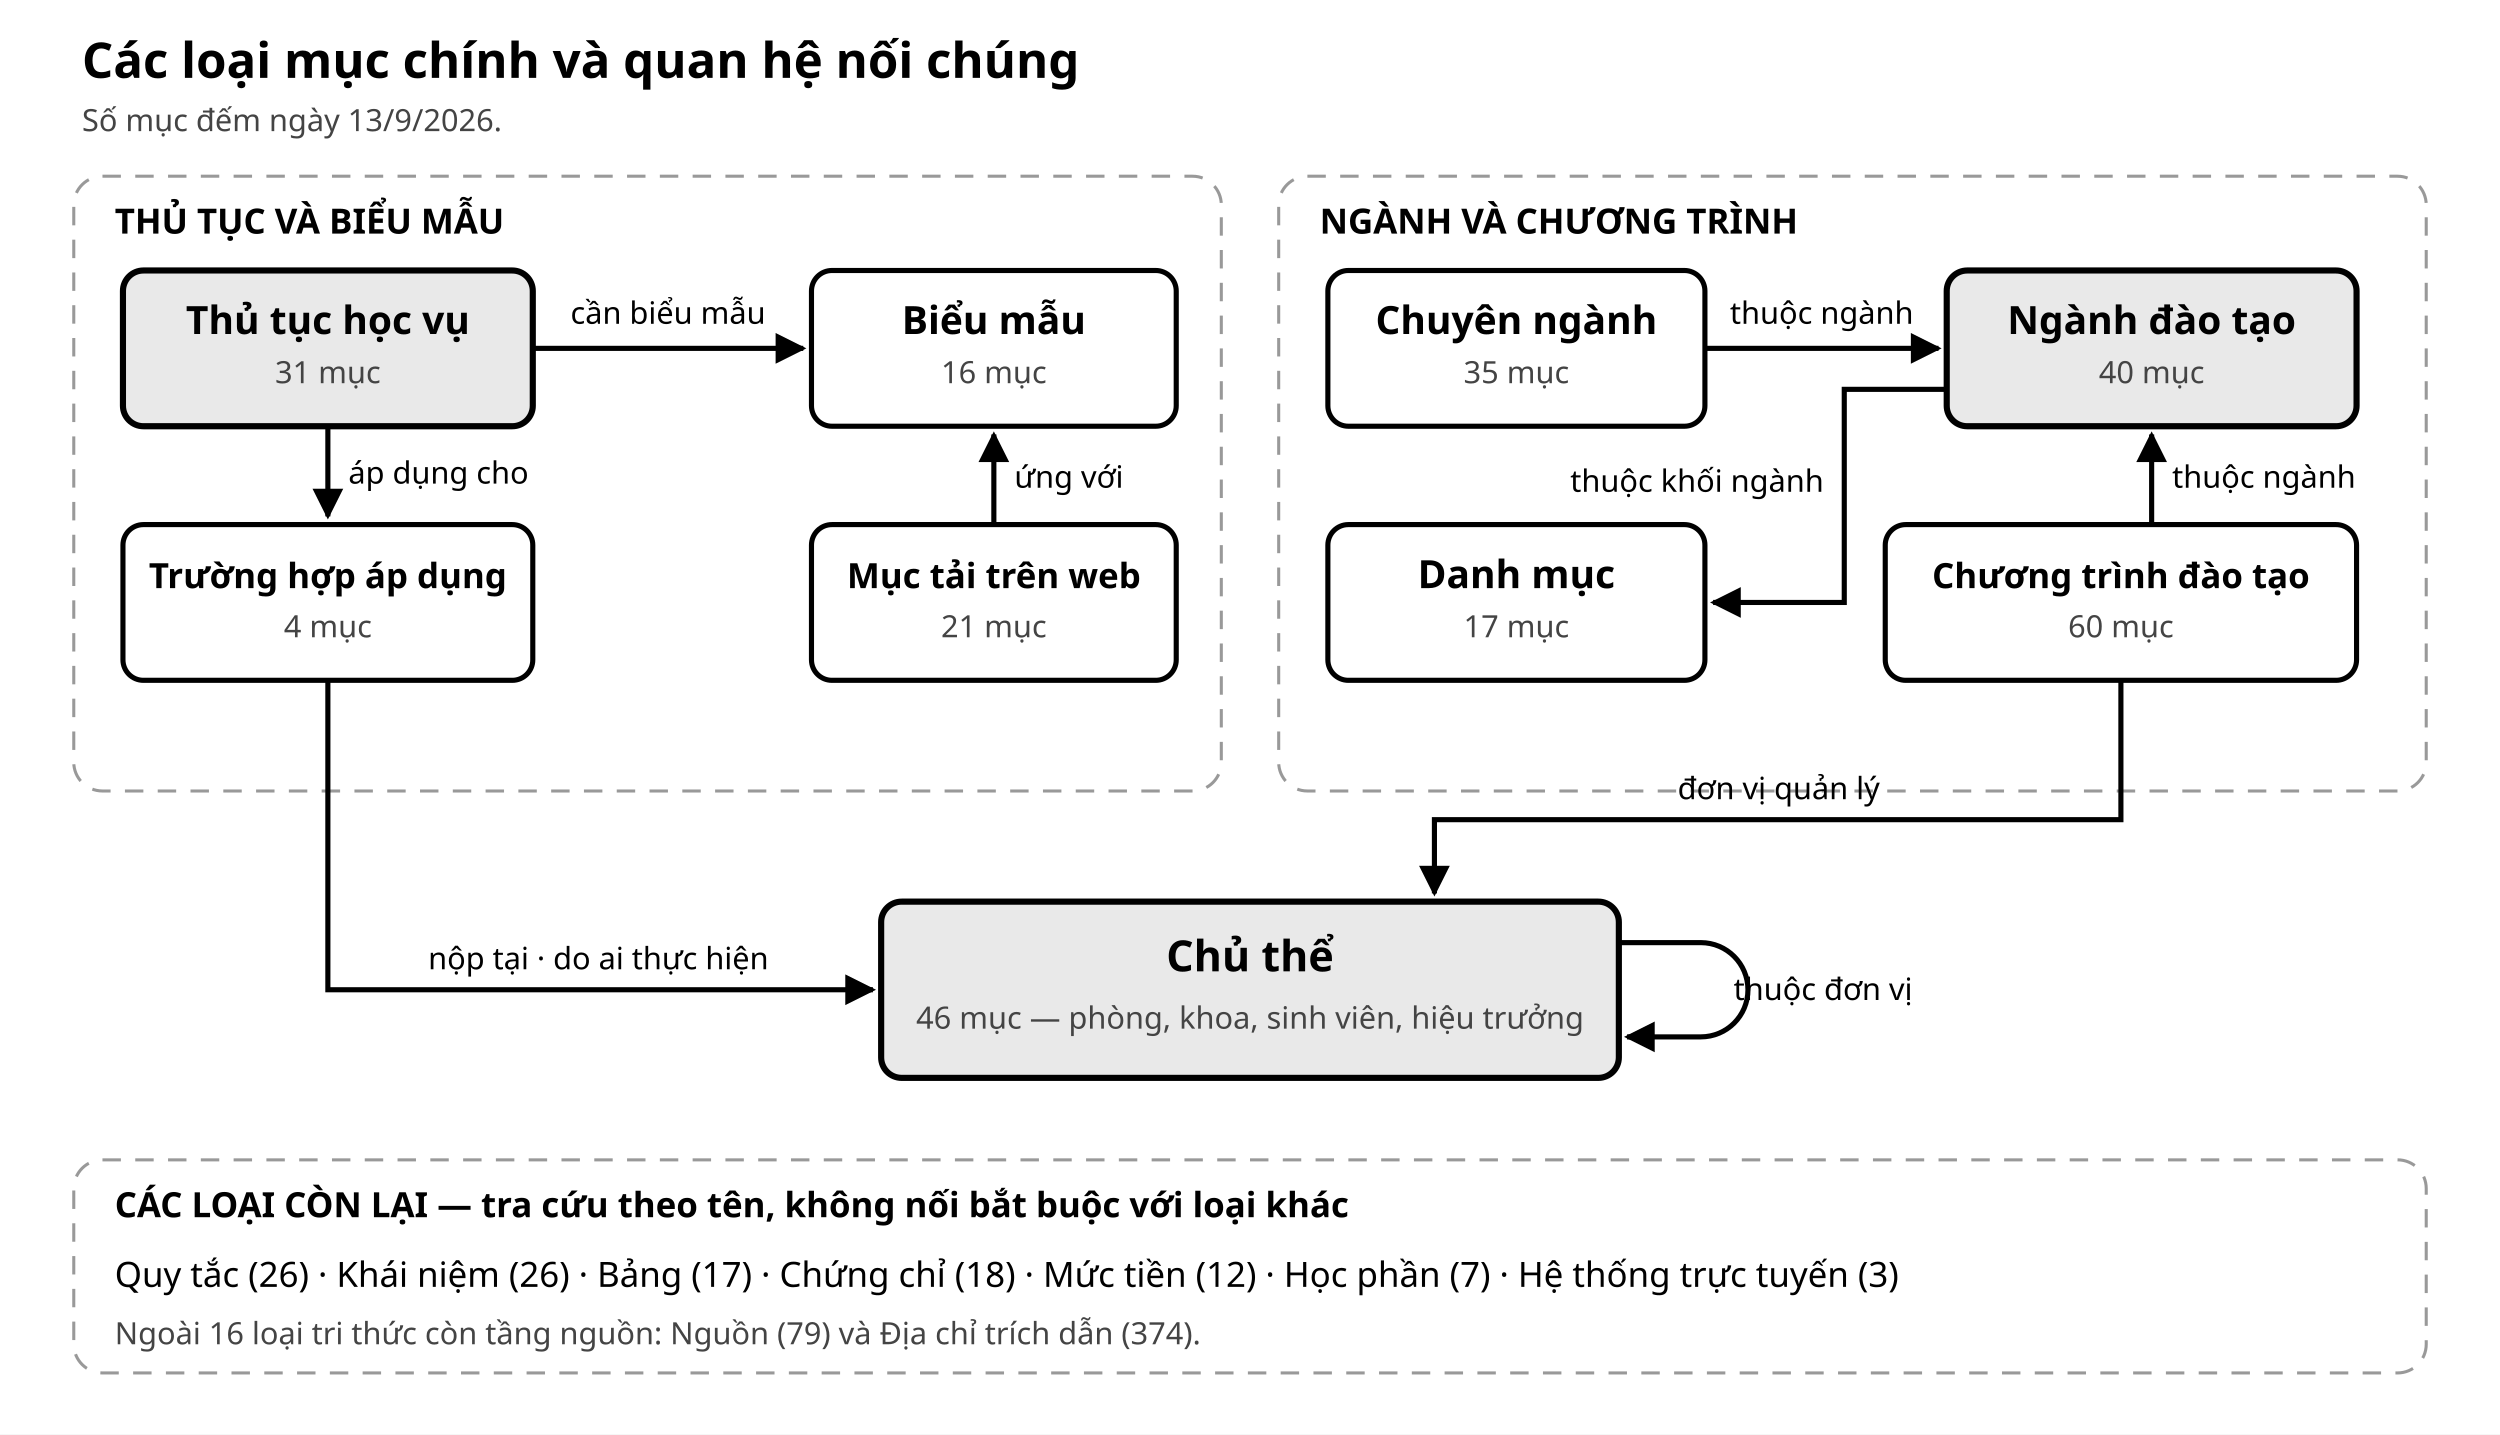
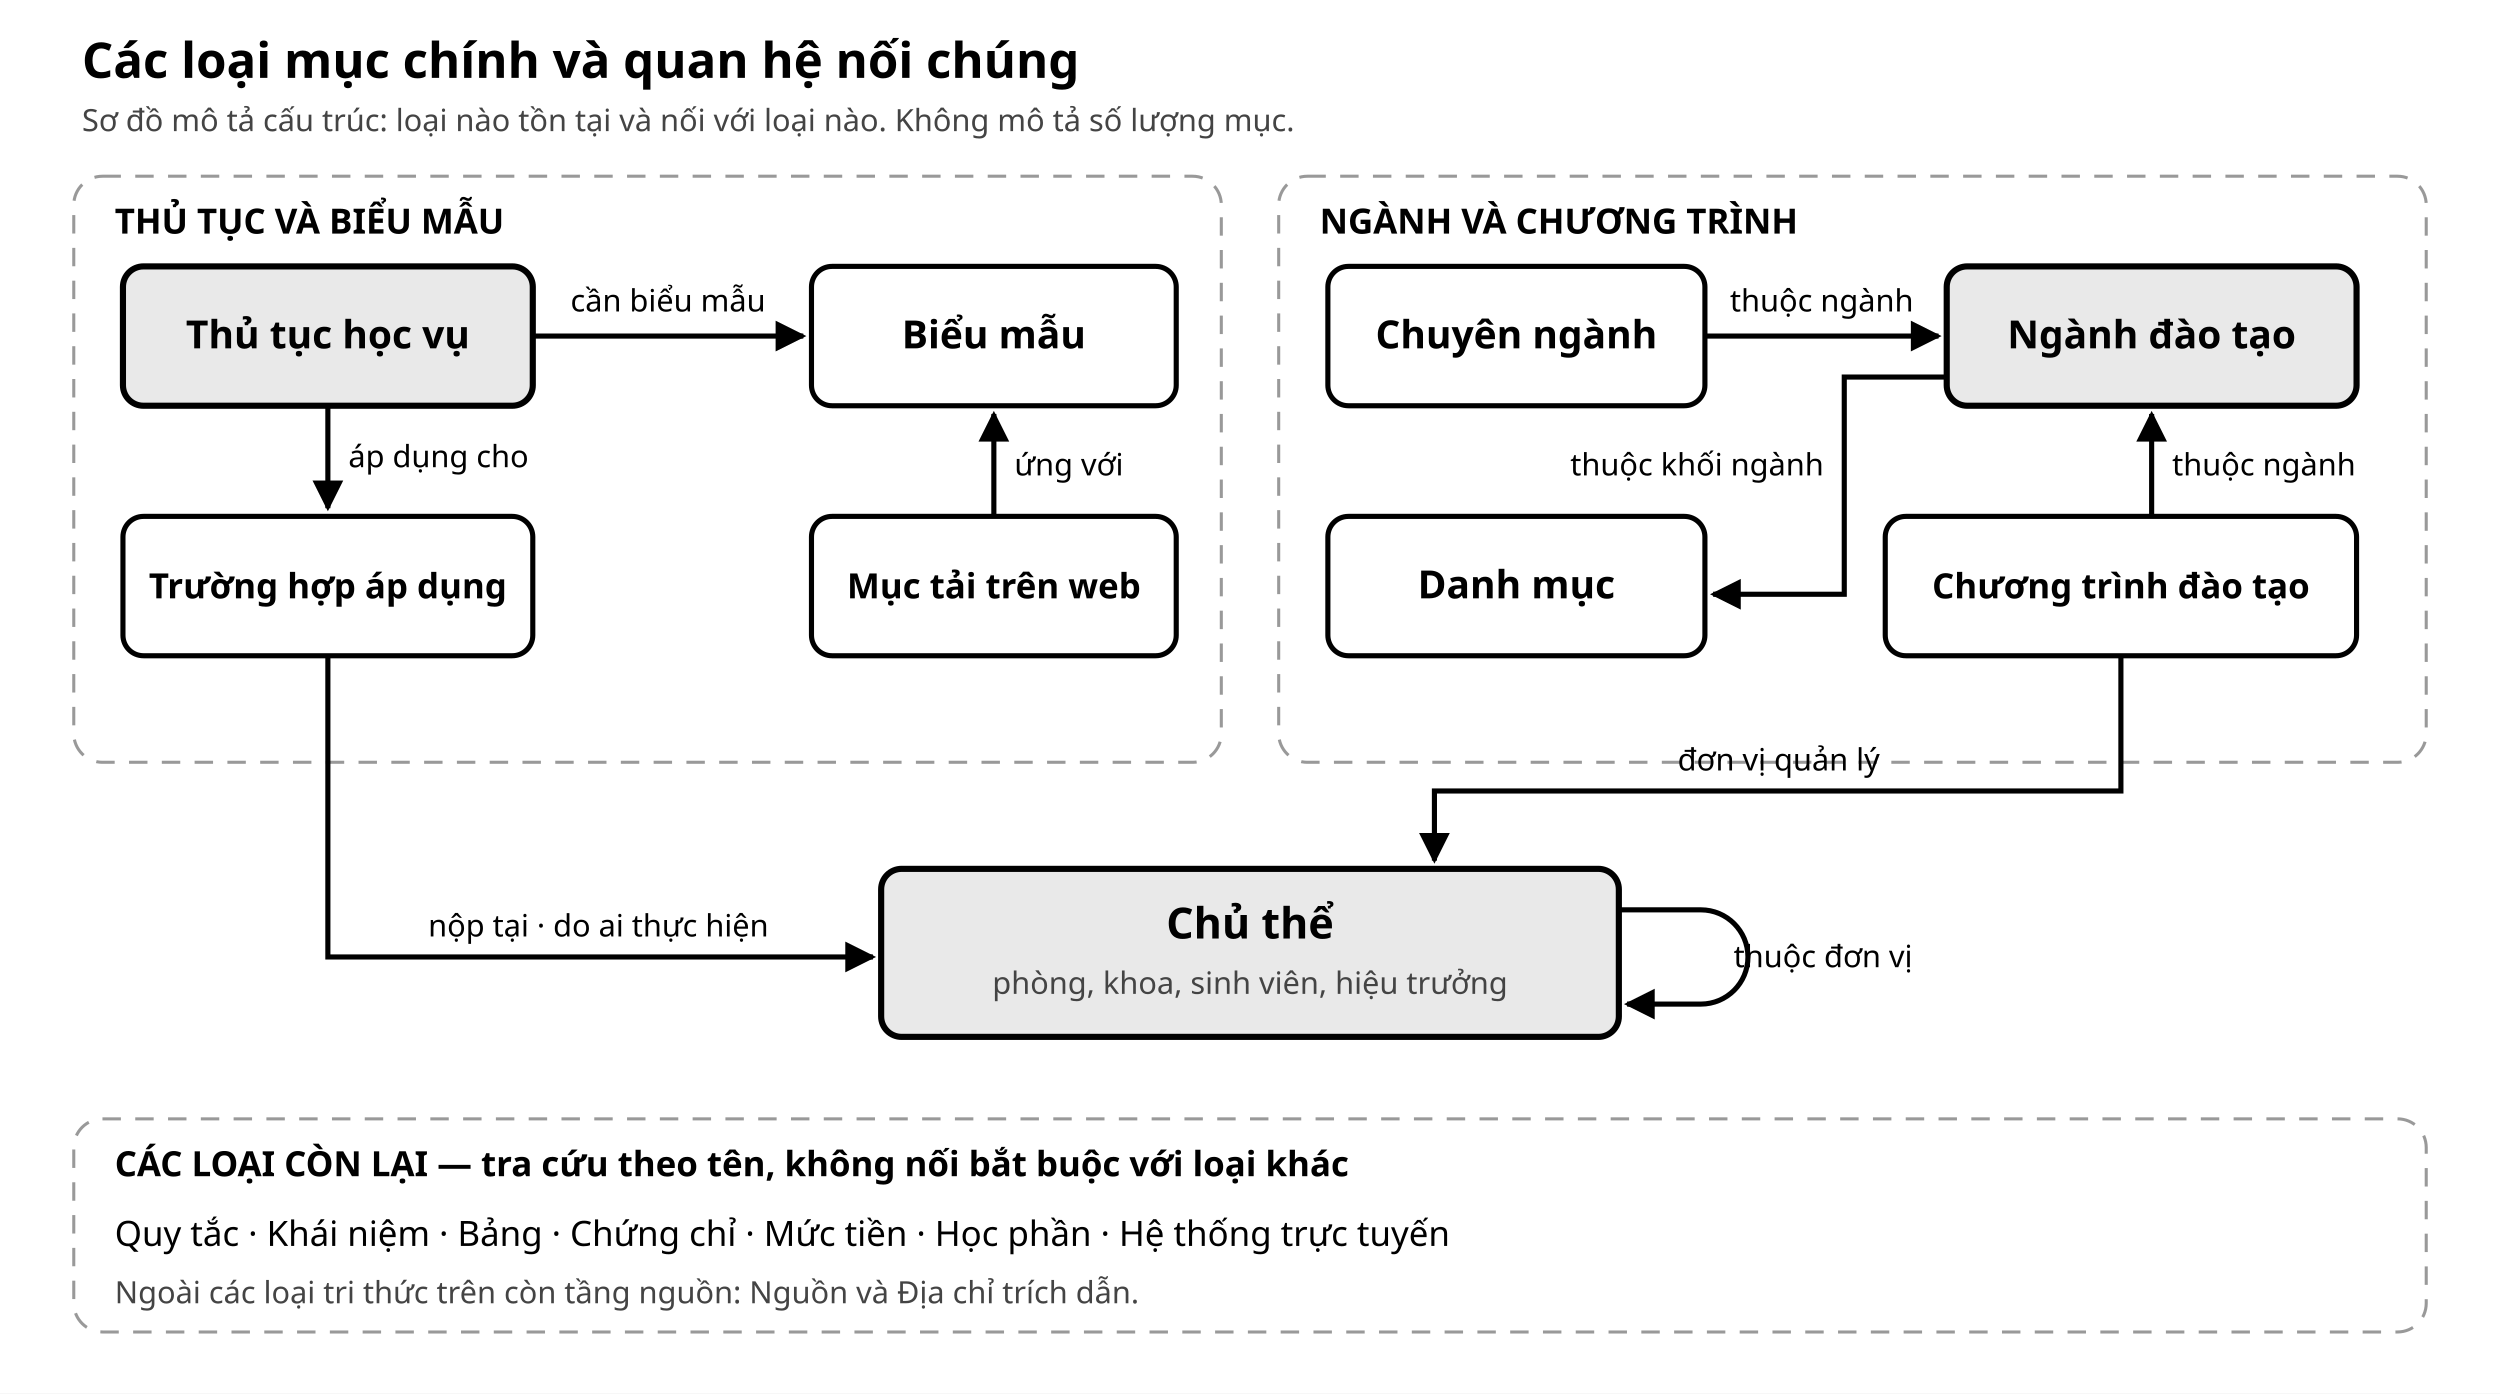
- <svg xmlns="http://www.w3.org/2000/svg" width="1220" height="700" viewBox="0 0 1220 700" font-family="Noto Sans, DejaVu Sans, sans-serif">
+ <svg xmlns="http://www.w3.org/2000/svg" width="1220" height="680" viewBox="0 0 1220 680" font-family="Noto Sans, DejaVu Sans, sans-serif">
  <defs>
    <marker id="mui" viewBox="0 0 10 10" refX="9" refY="5" markerWidth="6" markerHeight="6" orient="auto-start-reverse">
      <path d="M0 0 L10 5 L0 10 z" fill="#000000" />
    </marker>
    <style>
      .o    { fill: #ffffff; stroke: #000000; stroke-width: 2.5; }
      .odam { fill: #e9e9e9; stroke: #000000; stroke-width: 3; }
      .ten  { fill: #000000; font-size: 19px; font-weight: 700; text-anchor: middle; }
      .sl   { fill: #444444; font-size: 15px; text-anchor: middle; }
      .mui  { stroke: #000000; stroke-width: 2.5; fill: none; marker-end: url(#mui); }
      .nhan { fill: #000000; font-size: 15px; text-anchor: middle; }
      .vung { fill: none; stroke: #999999; stroke-width: 1.5; stroke-dasharray: 9 7; }
      .tv   { fill: #000000; font-size: 17px; font-weight: 700; }
    </style>
  </defs>
-   <rect width="1220" height="700" fill="#ffffff" />
+   <rect width="1220" height="680" fill="#ffffff" />
  <text x="40" y="38" style="font-size:24px; font-weight:700">Các loại mục chính và quan hệ nối chúng</text>
-   <text x="40" y="64" style="font-size:15px; fill:#444">Số mục đếm ngày 13/9/2026.</text>
-   <rect x="36" y="86" width="560" height="300" rx="14" class="vung" />
+   <text x="40" y="64" style="font-size:15px; fill:#444">Sơ đồ mô tả cấu trúc: loại nào tồn tại và nối với loại nào. Không mô tả số lượng mục.</text>
+   <rect x="36" y="86" width="560" height="286" rx="14" class="vung" />
  <text x="56" y="114" class="tv">THỦ TỤC VÀ BIỂU MẪU</text>
-   <rect x="60" y="132" width="200" height="76" rx="10" class="odam" />
-   <text x="160" y="163" class="ten">Thủ tục học vụ</text>
-   <text x="160" y="187" class="sl">31 mục</text>
-   <rect x="396" y="132" width="178" height="76" rx="10" class="o" />
-   <text x="485" y="163" class="ten">Biểu mẫu</text>
-   <text x="485" y="187" class="sl">16 mục</text>
-   <rect x="60" y="256" width="200" height="76" rx="10" class="o" />
-   <text x="160" y="287" class="ten" style="font-size:17px">Trường hợp áp dụng</text>
-   <text x="160" y="311" class="sl">4 mục</text>
-   <rect x="396" y="256" width="178" height="76" rx="10" class="o" />
-   <text x="485" y="287" class="ten" style="font-size:17px">Mục tải trên web</text>
-   <text x="485" y="311" class="sl">21 mục</text>
-   <path class="mui" d="M260 170 H392" />
-   <text x="326" y="158" class="nhan">cần biểu mẫu</text>
-   <path class="mui" d="M160 208 V252" />
-   <text x="170" y="236" class="nhan" style="text-anchor:start">áp dụng cho</text>
-   <path class="mui" d="M485 256 V212" />
-   <text x="495" y="238" class="nhan" style="text-anchor:start">ứng với</text>
-   <rect x="624" y="86" width="560" height="300" rx="14" class="vung" />
+   <rect x="60" y="130" width="200" height="68" rx="10" class="odam" />
+   <text x="160" y="170" class="ten">Thủ tục học vụ</text>
+   <rect x="396" y="130" width="178" height="68" rx="10" class="o" />
+   <text x="485" y="170" class="ten">Biểu mẫu</text>
+   <rect x="60" y="252" width="200" height="68" rx="10" class="o" />
+   <text x="160" y="292" class="ten" style="font-size:17px">Trường hợp áp dụng</text>
+   <rect x="396" y="252" width="178" height="68" rx="10" class="o" />
+   <text x="485" y="292" class="ten" style="font-size:17px">Mục tải trên web</text>
+   <path class="mui" d="M260 164 H392" />
+   <text x="326" y="152" class="nhan">cần biểu mẫu</text>
+   <path class="mui" d="M160 198 V248" />
+   <text x="170" y="228" class="nhan" style="text-anchor:start">áp dụng cho</text>
+   <path class="mui" d="M485 252 V202" />
+   <text x="495" y="232" class="nhan" style="text-anchor:start">ứng với</text>
+   <rect x="624" y="86" width="560" height="286" rx="14" class="vung" />
  <text x="644" y="114" class="tv">NGÀNH VÀ CHƯƠNG TRÌNH</text>
-   <rect x="648" y="132" width="184" height="76" rx="10" class="o" />
-   <text x="740" y="163" class="ten">Chuyên ngành</text>
-   <text x="740" y="187" class="sl">35 mục</text>
-   <rect x="950" y="132" width="200" height="76" rx="10" class="odam" />
-   <text x="1050" y="163" class="ten">Ngành đào tạo</text>
-   <text x="1050" y="187" class="sl">40 mục</text>
-   <rect x="648" y="256" width="184" height="76" rx="10" class="o" />
-   <text x="740" y="287" class="ten">Danh mục</text>
-   <text x="740" y="311" class="sl">17 mục</text>
-   <rect x="920" y="256" width="230" height="76" rx="10" class="o" />
-   <text x="1035" y="287" class="ten" style="font-size:17px">Chương trình đào tạo</text>
-   <text x="1035" y="311" class="sl">60 mục</text>
-   <path class="mui" d="M832 170 H946" />
-   <text x="889" y="158" class="nhan">thuộc ngành</text>
-   <path class="mui" d="M1050 256 V212" />
-   <text x="1060" y="238" class="nhan" style="text-anchor:start">thuộc ngành</text>
-   <path class="mui" d="M950 190 H900 V294 H836" />
-   <text x="890" y="240" class="nhan" style="text-anchor:end">thuộc khối ngành</text>
-   <rect x="430" y="440" width="360" height="86" rx="10" class="odam" />
-   <text x="610" y="474" class="ten" style="font-size:21px">Chủ thể</text>
-   <text x="610" y="502" class="sl">46 mục — phòng, khoa, sinh viên, hiệu trưởng</text>
-   <path class="mui" d="M160 332 V483 H426" />
-   <text x="292" y="473" class="nhan">nộp tại · do ai thực hiện</text>
-   <path class="mui" d="M1035 332 V400 H700 V436" />
-   <text x="868" y="390" class="nhan">đơn vị quản lý</text>
-   <path class="mui" d="M790 460 h40 a23 23 0 0 1 0 46 h-36" />
-   <text x="846" y="488" class="nhan" style="text-anchor:start">thuộc đơn vị</text>
-   <rect x="36" y="566" width="1148" height="104" rx="14" class="vung" />
-   <text x="56" y="594" class="tv">CÁC LOẠI CÒN LẠI — tra cứu theo tên, không nối bắt buộc với loại khác</text>
-   <text x="56" y="628" style="font-size:17px">Quy tắc (26) · Khái niệm (26) · Bảng (17) · Chứng chỉ (18) · Mức tiền (12) · Học phần (7) · Hệ thống trực tuyến (3)</text>
-   <text x="56" y="656" style="font-size:15px; fill:#444">Ngoài 16 loại tri thức còn tầng nguồn: Nguồn (79) và Địa chỉ trích dẫn (374).</text>
+   <rect x="648" y="130" width="184" height="68" rx="10" class="o" />
+   <text x="740" y="170" class="ten">Chuyên ngành</text>
+   <rect x="950" y="130" width="200" height="68" rx="10" class="odam" />
+   <text x="1050" y="170" class="ten">Ngành đào tạo</text>
+   <rect x="648" y="252" width="184" height="68" rx="10" class="o" />
+   <text x="740" y="292" class="ten">Danh mục</text>
+   <rect x="920" y="252" width="230" height="68" rx="10" class="o" />
+   <text x="1035" y="292" class="ten" style="font-size:17px">Chương trình đào tạo</text>
+   <path class="mui" d="M832 164 H946" />
+   <text x="889" y="152" class="nhan">thuộc ngành</text>
+   <path class="mui" d="M1050 252 V202" />
+   <text x="1060" y="232" class="nhan" style="text-anchor:start">thuộc ngành</text>
+   <path class="mui" d="M950 184 H900 V290 H836" />
+   <text x="890" y="232" class="nhan" style="text-anchor:end">thuộc khối ngành</text>
+   <rect x="430" y="424" width="360" height="82" rx="10" class="odam" />
+   <text x="610" y="458" class="ten" style="font-size:21px">Chủ thể</text>
+   <text x="610" y="485" class="sl">phòng, khoa, sinh viên, hiệu trưởng</text>
+   <path class="mui" d="M160 320 V467 H426" />
+   <text x="292" y="457" class="nhan">nộp tại · do ai thực hiện</text>
+   <path class="mui" d="M1035 320 V386 H700 V420" />
+   <text x="868" y="376" class="nhan">đơn vị quản lý</text>
+   <path class="mui" d="M790 444 h40 a23 23 0 0 1 0 46 h-36" />
+   <text x="846" y="472" class="nhan" style="text-anchor:start">thuộc đơn vị</text>
+   <rect x="36" y="546" width="1148" height="104" rx="14" class="vung" />
+   <text x="56" y="574" class="tv">CÁC LOẠI CÒN LẠI — tra cứu theo tên, không nối bắt buộc với loại khác</text>
+   <text x="56" y="608" style="font-size:17px">Quy tắc · Khái niệm · Bảng · Chứng chỉ · Mức tiền · Học phần · Hệ thống trực tuyến</text>
+   <text x="56" y="636" style="font-size:15px; fill:#444">Ngoài các loại tri thức trên còn tầng nguồn: Nguồn và Địa chỉ trích dẫn.</text>
</svg>
